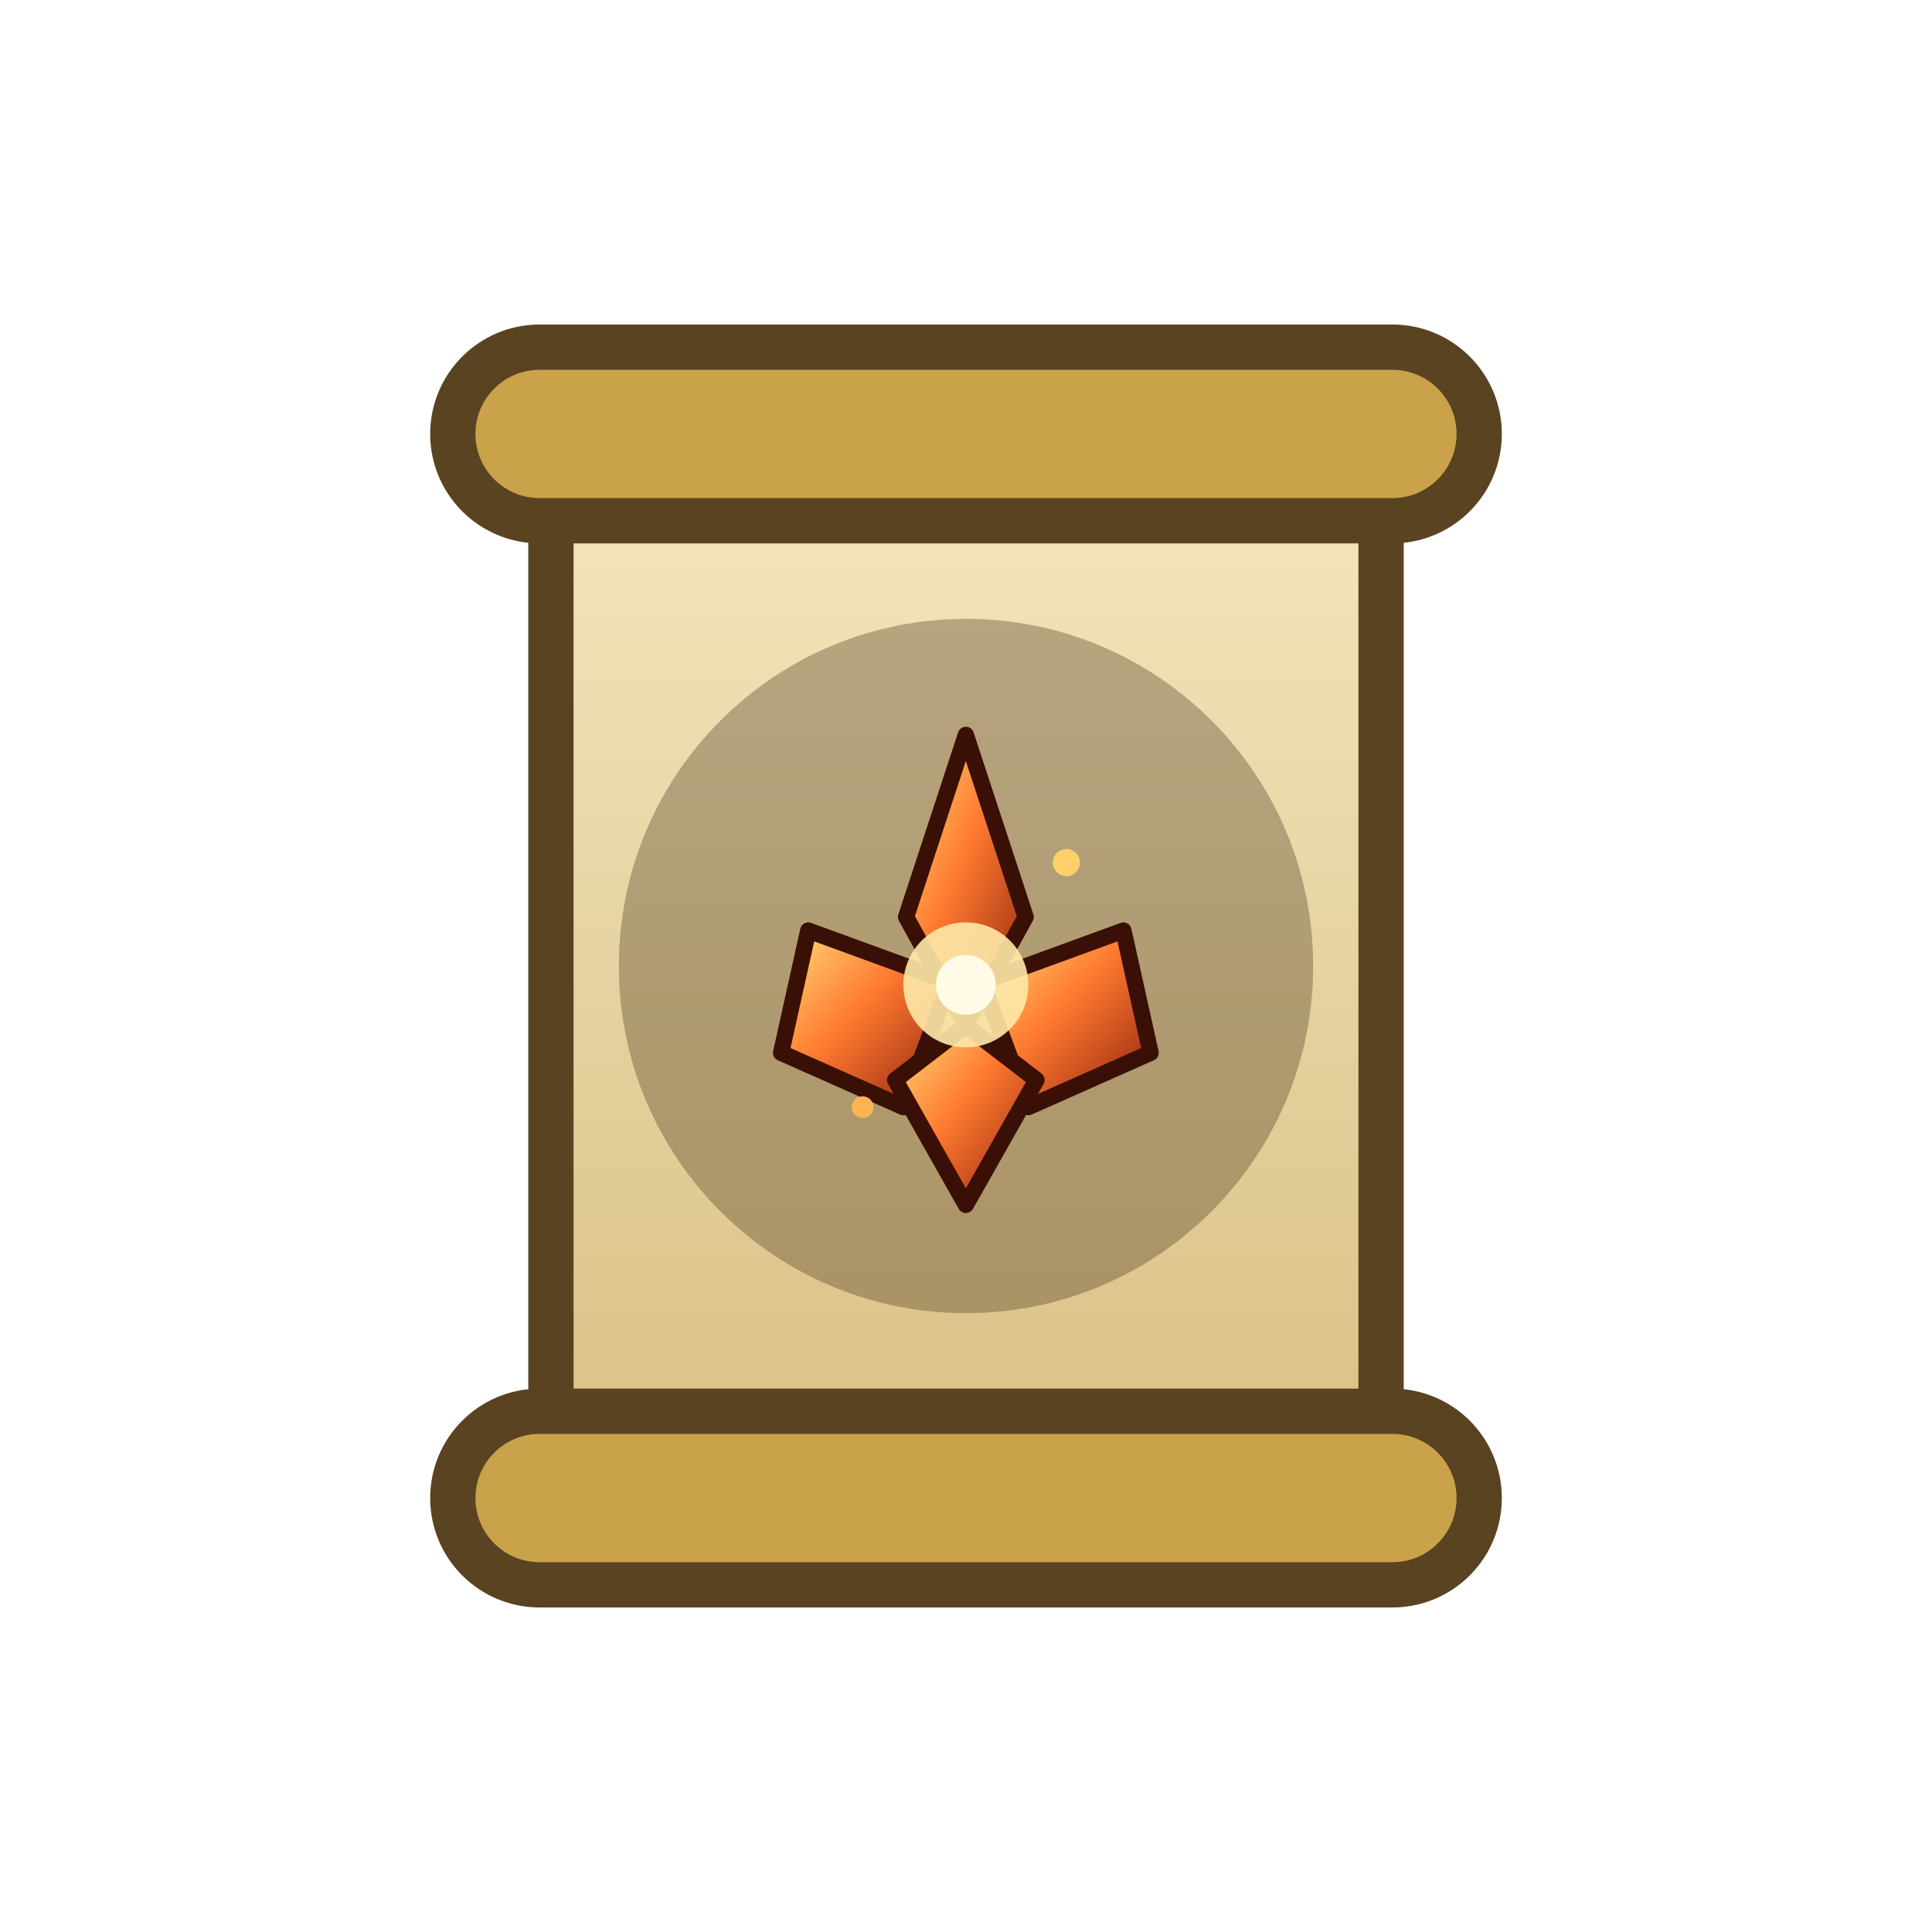
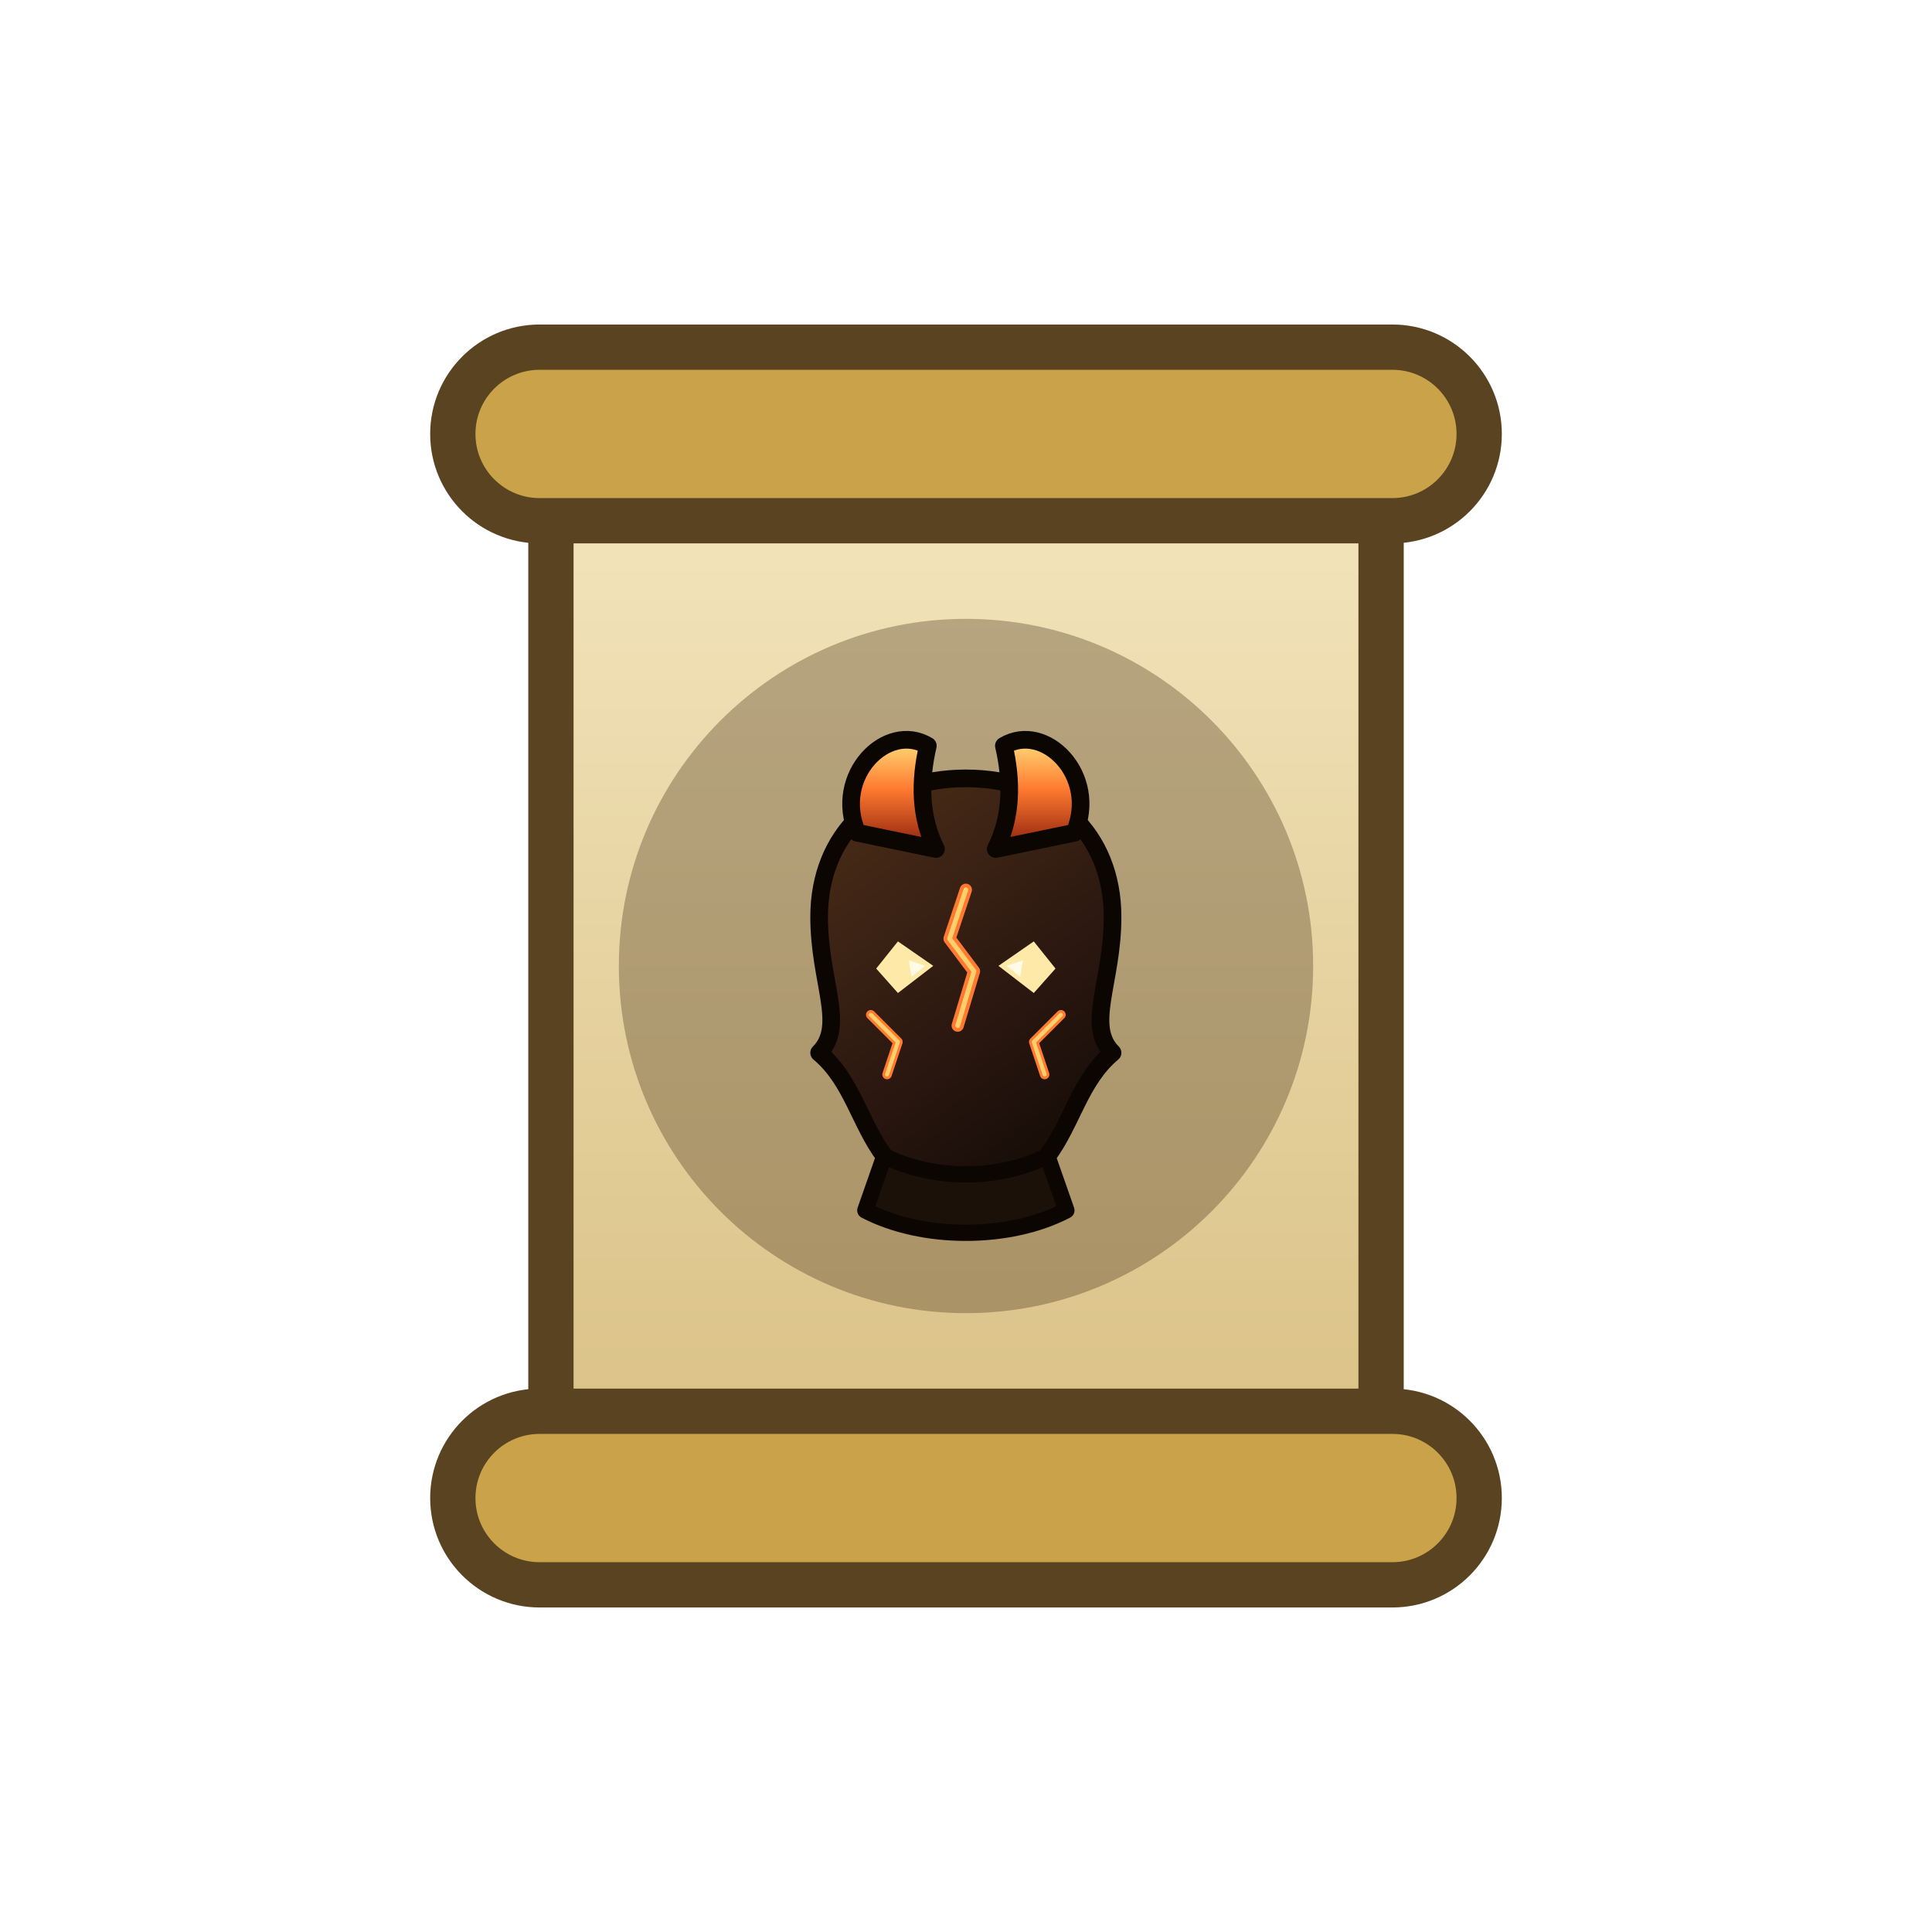
<svg xmlns="http://www.w3.org/2000/svg" viewBox="0 0 512 512">
  <defs>
    <linearGradient id="ember_minion_scroll_scroll_body" x1="0" y1="0" x2="0" y2="1">
      <stop offset="0" stop-color="#f4e6be" />
      <stop offset="1" stop-color="#d9c084" />
    </linearGradient>
  </defs>
  <g stroke="#5a4321" stroke-width="12" stroke-linejoin="round">
    <rect x="146" y="118" width="220" height="276" rx="8" fill="url(#ember_minion_scroll_scroll_body)" />
    <rect x="120" y="92" width="272" height="46" rx="23" fill="#c9a24a" />
    <rect x="120" y="374" width="272" height="46" rx="23" fill="#c9a24a" />
  </g>
  <circle cx="256" cy="256" r="92" fill="rgba(60,40,18,0.32)" />
  <g transform="translate(163.8 163.8) scale(0.36)">
    <defs>
-       <linearGradient id="ember_minion_scroll_shard_g" x1="0" y1="0" x2="1" y2="1">
+       <linearGradient id="ember_minion_scroll_head_g" x1="0.2" y1="0" x2="0.7" y2="1">
+         <stop offset="0" stop-color="#4a2c17" />
+         <stop offset="0.6" stop-color="#2a1710" />
+         <stop offset="1" stop-color="#140b06" />
+       </linearGradient>
+       <linearGradient id="ember_minion_scroll_horn_g" x1="0" y1="0" x2="0" y2="1">
        <stop offset="0" stop-color="#ffdd7a" />
        <stop offset="0.45" stop-color="#ff7a30" />
        <stop offset="1" stop-color="#8a1f0c" />
      </linearGradient>
    </defs>
-     <g stroke="#3a1006" stroke-width="12" stroke-linejoin="round" stroke-linecap="round">
-       <polygon points="256,86 300,220 256,300 212,220" fill="url(#ember_minion_scroll_shard_g)" />
-       <polygon points="140,230 244,268 210,360 120,320" fill="url(#ember_minion_scroll_shard_g)" />
-       <polygon points="372,230 268,268 302,360 392,320" fill="url(#ember_minion_scroll_shard_g)" />
-       <polygon points="204,340 256,300 308,340 256,432" fill="url(#ember_minion_scroll_shard_g)" />
+     <g stroke="#0c0603" stroke-width="13" stroke-linejoin="round" stroke-linecap="round">
+       <path d="M 256 118 C 190 118 148 160 148 220 C 148 268 168 300 148 320 C 172 340 178 372 196 396 C 216 420 236 430 256 430 C 276 430 296 420 316 396 C 334 372 340 340 364 320 C 344 300 364 268 364 220 C 364 160 322 118 256 118 Z" fill="url(#ember_minion_scroll_head_g)" />
+       <path d="M 176 158 C 158 116 198 76 228 94 C 222 120 222 146 234 170 Z" fill="url(#ember_minion_scroll_horn_g)" />
+       <path d="M 336 158 C 354 116 314 76 284 94 C 290 120 290 146 278 170 Z" fill="url(#ember_minion_scroll_horn_g)" />
    </g>
-     <circle cx="256" cy="270" r="46" fill="#ffe9a8" opacity="0.9" stroke="none" />
-     <circle cx="256" cy="270" r="22" fill="#fffbe6" stroke="none" />
-     <circle cx="330" cy="180" r="10" fill="#ffcf6b" stroke="none" />
-     <circle cx="180" cy="360" r="8" fill="#ffb454" stroke="none" />
+     <g stroke="none">
+       <path d="M 206 238 L 232 256 L 206 276 L 190 258 Z" fill="#ffe9a8" />
+       <path d="M 306 238 L 280 256 L 306 276 L 322 258 Z" fill="#ffe9a8" />
+       <path d="M 214 252 L 226 256 L 216 264 Z" fill="#fffbe6" />
+       <path d="M 298 252 L 286 256 L 296 264 Z" fill="#fffbe6" />
+     </g>
+     <g fill="none" stroke-linecap="round" stroke-linejoin="round">
+       <path d="M 256 200 L 244 236 L 262 260 L 250 300" stroke="#ff7a30" stroke-width="9" />
+       <path d="M 256 200 L 244 236 L 262 260 L 250 300" stroke="#ffcf6b" stroke-width="3.5" />
+       <path d="M 186 292 L 206 312 L 198 336" stroke="#ff7a30" stroke-width="7" />
+       <path d="M 186 292 L 206 312 L 198 336" stroke="#ffcf6b" stroke-width="3" />
+       <path d="M 326 292 L 306 312 L 314 336" stroke="#ff7a30" stroke-width="7" />
+       <path d="M 326 292 L 306 312 L 314 336" stroke="#ffcf6b" stroke-width="3" />
+     </g>
+     <path d="M 196 396 C 232 414 280 414 316 396 L 330 436 C 288 458 224 458 182 436 Z" fill="#1c1108" stroke="#0c0603" stroke-width="12" stroke-linejoin="round" />
  </g>
</svg>
